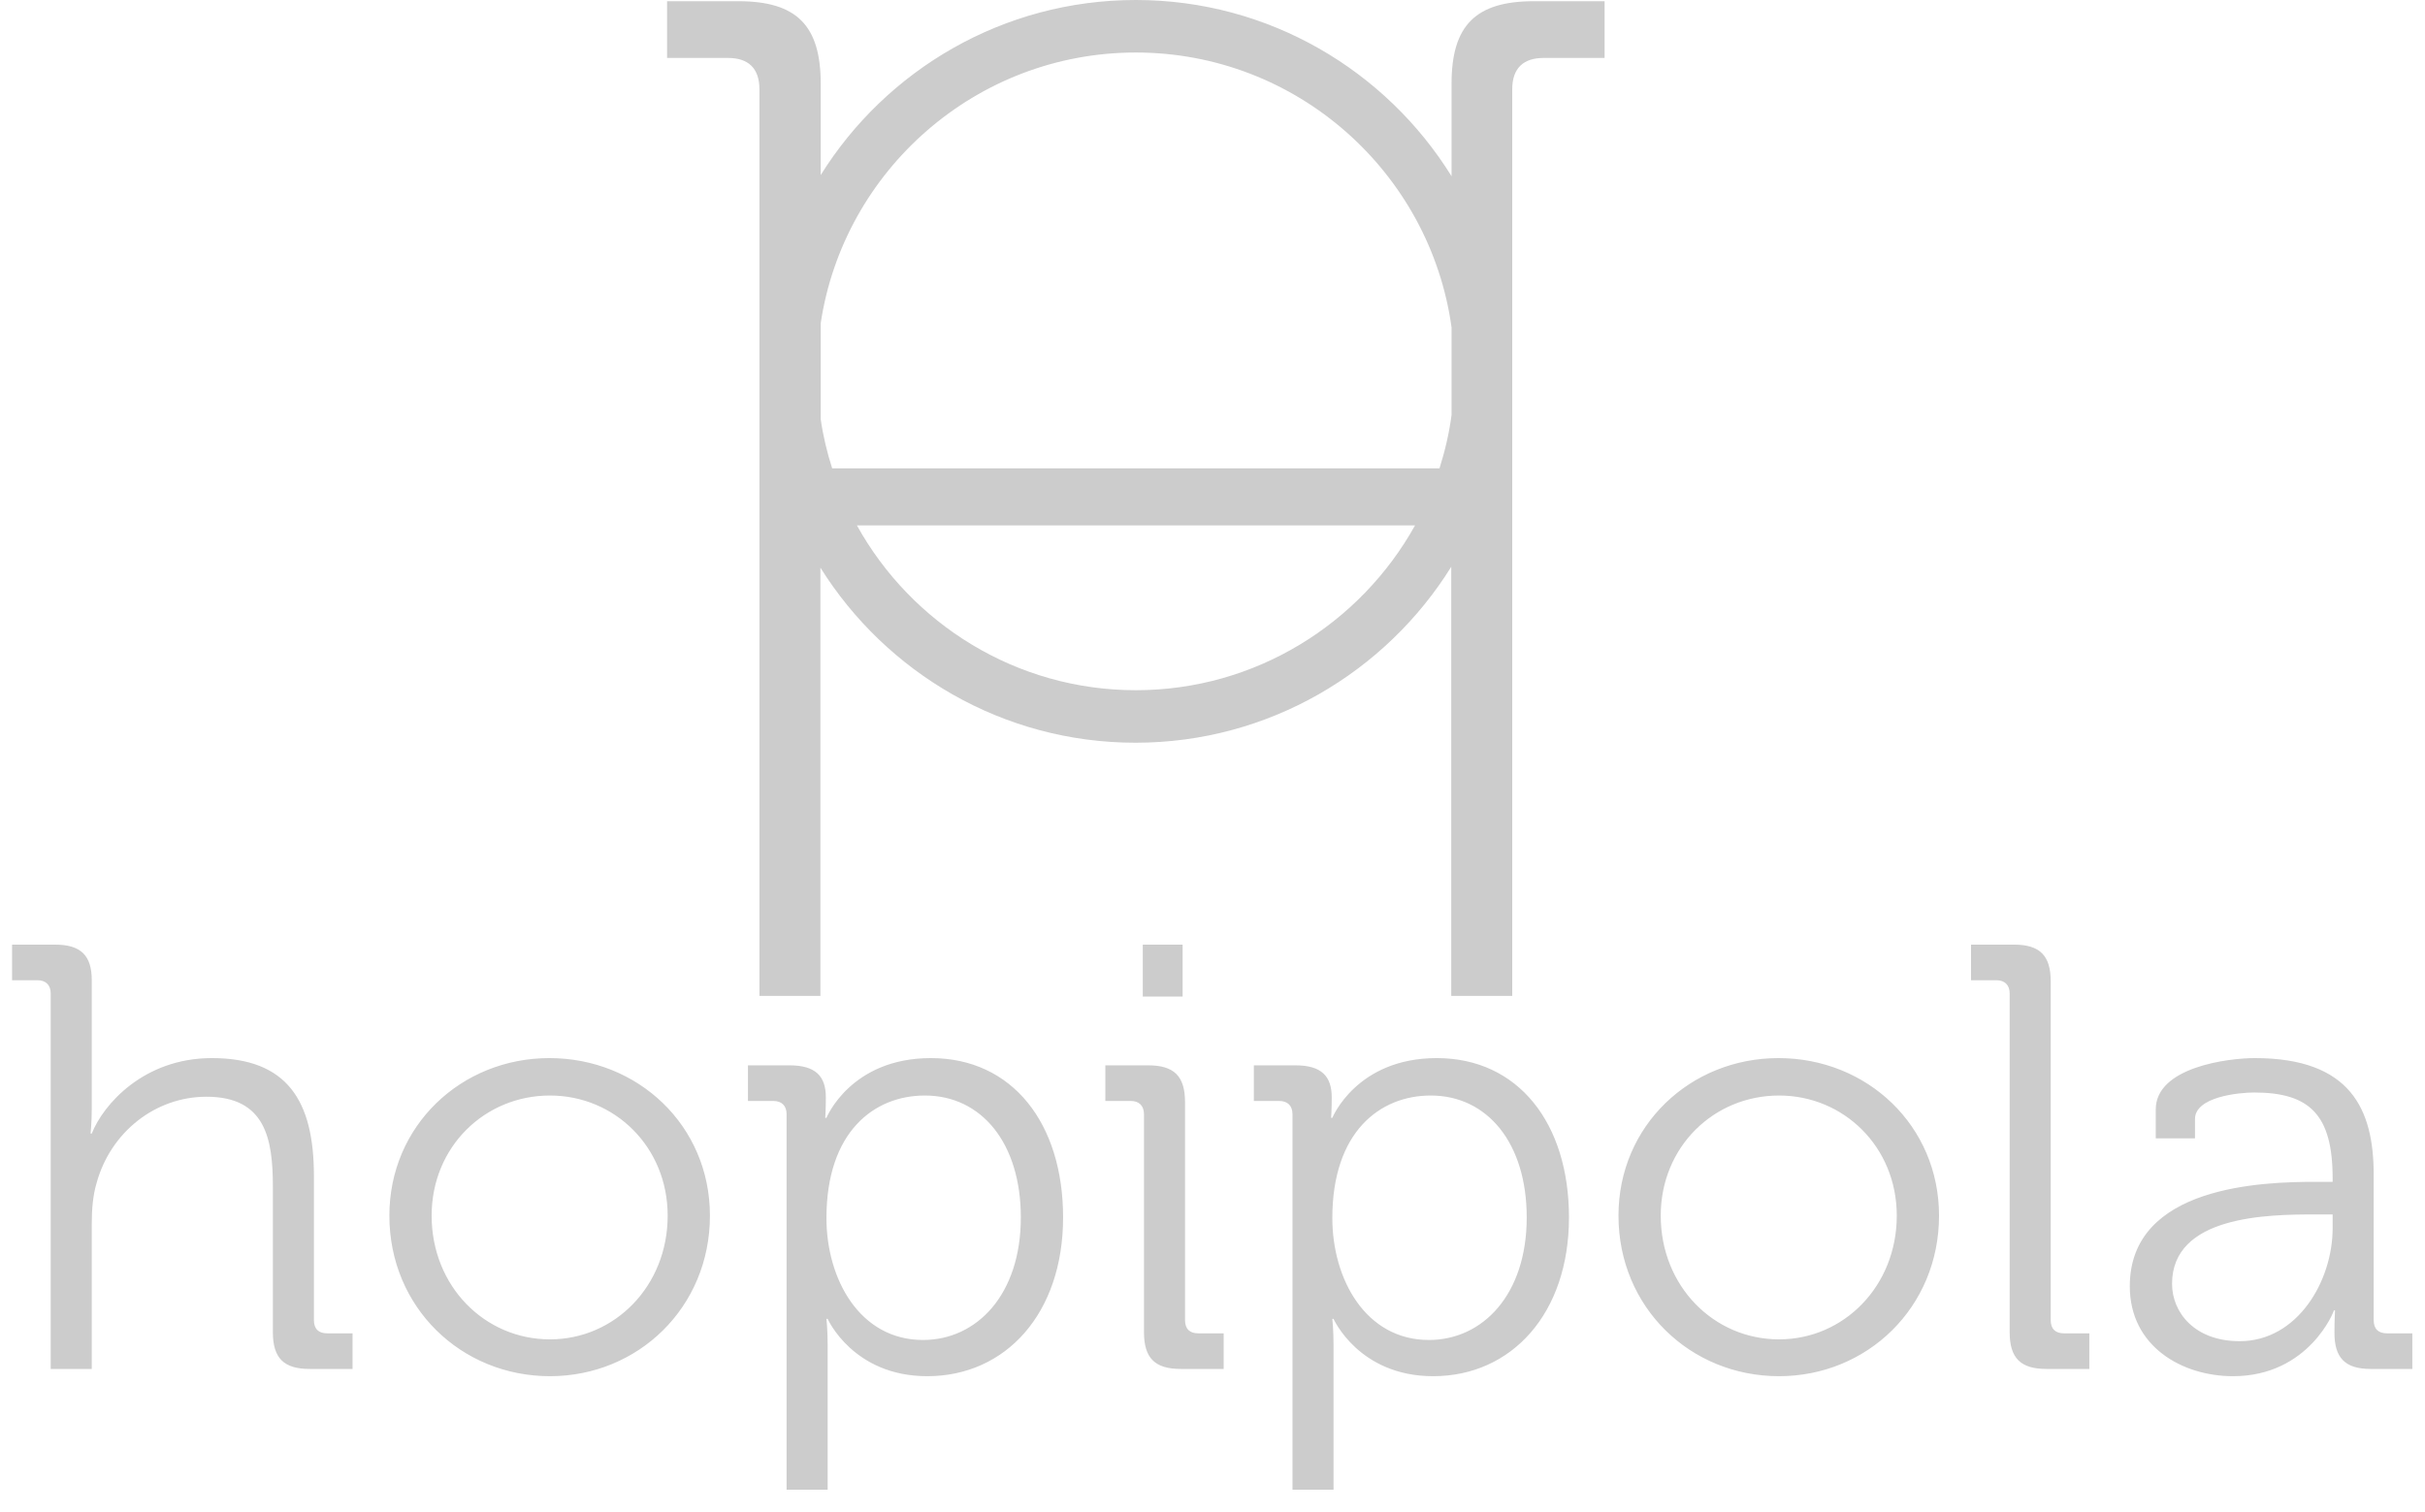
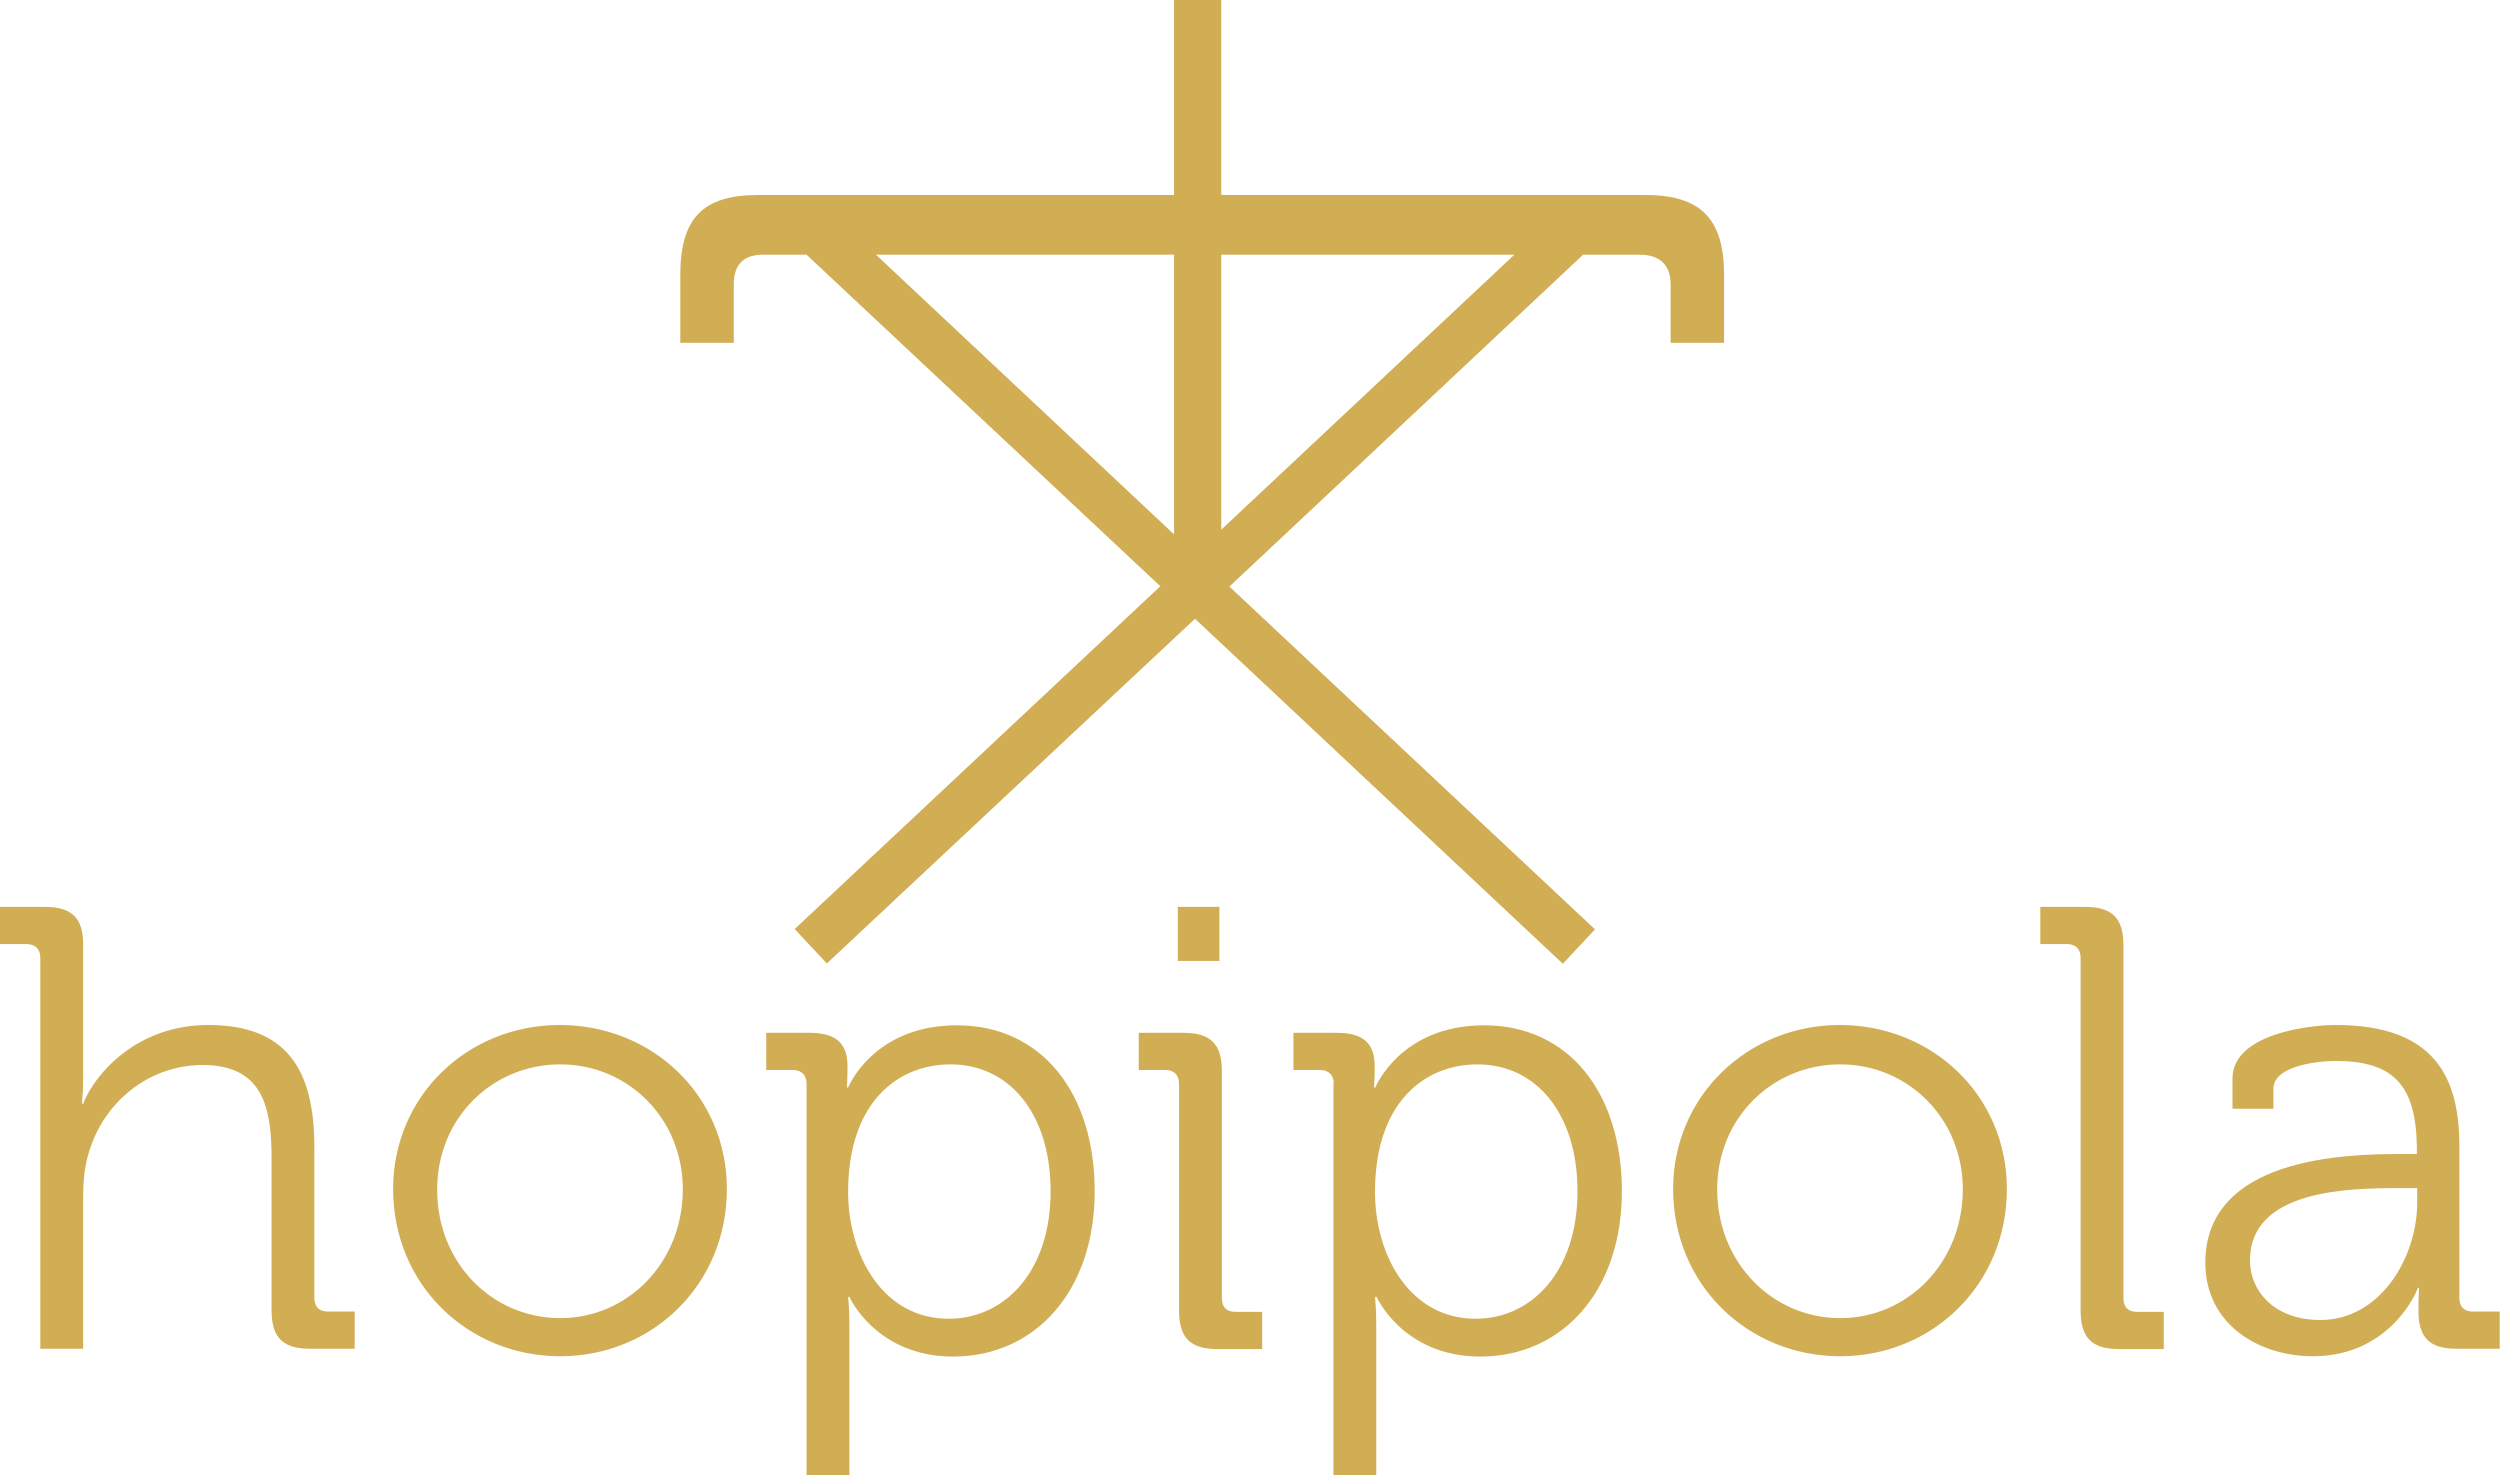
- <svg xmlns="http://www.w3.org/2000/svg" version="1.1" id="path" viewBox="0 0 803.4 501">
-   <path fill="#cccccc" d="M508.2,0.4c-19.3,0-27.3,8-27.3,27.3v30.7C459.2,23.4,420.4,0,376.3,0c-44,0-82.7,23.2-104.4,58V27.7   c0-19.3-8-27.3-27.3-27.3H221v18.8h20.2c6.6,0,10.4,3.3,10.4,10.4V330h20.2V188.1c21.8,34.8,60.4,58,104.4,58   c44.1,0,82.9-23.4,104.6-58.3V330h20.2V29.6c0-7.1,3.8-10.4,10.4-10.4h20.2V0.4H508.2z M376.3,17.4c53.3,0,97.5,39.7,104.6,91.1v29   c-0.8,6.1-2.2,12-4,17.7H275.7c-1.7-5.3-3-10.7-3.8-16.3v-31.8C279.5,56.5,323.4,17.4,376.3,17.4z M376.3,228.7   c-39.7,0-74.4-22.1-92.4-54.6h184.9C450.7,206.6,416,228.7,376.3,228.7z" />
-   <path fill="#cccccc" d="M16.8,329.2c0-2.8-1.6-4.4-4.4-4.4H4V313h14.2c8.6,0,12.2,3.6,12.2,11.8v42.6c0,4.6-0.4,8.2-0.4,8.2h0.4   c3.8-9.6,17.2-25,39.8-25c25,0,33.8,14.2,33.8,39v47.8c0,3,1.6,4.4,4.4,4.4h8.4v11.8h-14.2c-8.6,0-12.2-3.6-12.2-12.2v-48.2   c0-15.8-2.4-29.8-22-29.8c-17,0-31.8,11.8-36.4,28.6c-1.2,4-1.6,8.6-1.6,13.4v48.2H16.8V329.2z M182,350.6   c29.4,0,53.2,22.4,53.2,52.2c0,30.4-23.8,53.2-53,53.2c-29.4,0-53.2-22.8-53.2-53.2C129,373,152.8,350.6,182,350.6z M182.2,443.8   c21.4,0,39-17.6,39-41c0-22.8-17.6-39.8-39-39.8c-21.6,0-39.2,17-39.2,39.8C143,426.2,160.6,443.8,182.2,443.8z M260.6,369.2   c0-2.8-1.6-4.4-4.4-4.4h-8.4V353h13.8c8.6,0,12,3.6,12,10.6c0,4-0.2,6.8-0.2,6.8h0.4c0,0,8-19.8,34.6-19.8c27,0,43.8,21.6,43.8,52.8   c0,31.8-19,52.6-45,52.6c-24.6,0-33-19-33-19h-0.4c0,0,0.4,3.6,0.4,8.8v47.8h-13.6V369.2z M305.8,444c17.8,0,32.4-15,32.4-40.6   c0-24.6-13-40.4-31.8-40.4c-16.8,0-32.6,12-32.6,40.6C273.8,423.8,284.8,444,305.8,444z M379,369.2c0-2.8-1.6-4.4-4.4-4.4h-8.4V353   h14.2c8.6,0,12.2,3.6,12.2,12.2v72.2c0,3,1.6,4.4,4.4,4.4h8.4v11.8h-14.2c-8.6,0-12.2-3.6-12.2-12.2V369.2z M378.6,313h13.2v17.2   h-13.2V313z M428.2,369.2c0-2.8-1.6-4.4-4.4-4.4h-8.4V353h13.8c8.6,0,12,3.6,12,10.6c0,4-0.2,6.8-0.2,6.8h0.4c0,0,8-19.8,34.6-19.8   c27,0,43.8,21.6,43.8,52.8c0,31.8-19,52.6-45,52.6c-24.6,0-33-19-33-19h-0.4c0,0,0.4,3.6,0.4,8.8v47.8h-13.6V369.2z M473.4,444   c17.8,0,32.4-15,32.4-40.6c0-24.6-13-40.4-31.8-40.4c-16.8,0-32.6,12-32.6,40.6C441.4,423.8,452.4,444,473.4,444z M589.2,350.6   c29.4,0,53.2,22.4,53.2,52.2c0,30.4-23.8,53.2-53,53.2c-29.4,0-53.2-22.8-53.2-53.2C536.2,373,560,350.6,589.2,350.6z M589.4,443.8   c21.4,0,39-17.6,39-41c0-22.8-17.6-39.8-39-39.8c-21.6,0-39.2,17-39.2,39.8C550.2,426.2,567.8,443.8,589.4,443.8z M665.8,329.2   c0-2.8-1.6-4.4-4.4-4.4H653V313h14.2c8.6,0,12.2,3.6,12.2,12.2v112.2c0,3,1.6,4.4,4.4,4.4h8.4v11.8H678c-8.6,0-12.2-3.6-12.2-12.2   V329.2z M767.2,391.6h5.6v-1.2c0-21-7.6-28.4-26-28.4c-5,0-19.6,1.4-19.6,8.8v6.4h-13v-9.6c0-14,24-17,32.8-17   c31.8,0,39.4,17,39.4,38.6v48.2c0,3,1.6,4.4,4.4,4.4h8.4v11.8h-13.8c-8.6,0-12-3.8-12-12c0-4.4,0.2-7.4,0.2-7.4h-0.4   c0.2,0-8.2,21.8-33.4,21.8c-16.8,0-34.2-9.8-34.2-29.8C705.6,392.8,749.8,391.6,767.2,391.6z M742,444.4c19.2,0,30.8-20,30.8-37.4   v-4.6H767c-15.8,0-47.4,0.4-47.4,23C719.6,434.8,727,444.4,742,444.4z" />
+ <svg xmlns="http://www.w3.org/2000/svg" version="1.1" viewBox="0 0 800 471.9">
+   <path fill="#D1AD54" d="M12.9,306.5c0-2.8-1.6-4.4-4.4-4.4H0v-11.9h14.3c8.7,0,12.3,3.6,12.3,11.9v42.9c0,4.6-0.4,8.2-0.4,8.2h0.4   c3.8-9.7,17.3-25.2,40-25.2c25.2,0,34,14.3,34,39.2v48.1c0,3,1.6,4.4,4.4,4.4h8.5v11.9H99.2c-8.7,0-12.3-3.6-12.3-12.3v-48.5   c0-15.9-2.4-30-22.1-30c-17.1,0-32,11.9-36.6,28.8c-1.2,4-1.6,8.7-1.6,13.5v48.5H12.9V306.5z M179.1,328c29.6,0,53.5,22.5,53.5,52.5   c0,30.6-23.9,53.5-53.3,53.5c-29.6,0-53.5-22.9-53.5-53.5C125.8,350.6,149.7,328,179.1,328z M179.3,421.8   c21.5,0,39.2-17.7,39.2-41.2c0-22.9-17.7-40-39.2-40c-21.7,0-39.4,17.1-39.4,40C139.8,404.1,157.5,421.8,179.3,421.8z M258.1,346.8   c0-2.8-1.6-4.4-4.4-4.4h-8.5v-11.9h13.9c8.7,0,12.1,3.6,12.1,10.7c0,4-0.2,6.8-0.2,6.8h0.4c0,0,8-19.9,34.8-19.9   c27.2,0,44.1,21.7,44.1,53.1c0,32-19.1,52.9-45.3,52.9c-24.7,0-33.2-19.1-33.2-19.1h-0.4c0,0,0.4,3.6,0.4,8.9v48.1h-13.7V346.8z    M303.6,422c17.9,0,32.6-15.1,32.6-40.8c0-24.7-13.1-40.6-32-40.6c-16.9,0-32.8,12.1-32.8,40.8C271.4,401.7,282.5,422,303.6,422z    M377.3,346.8c0-2.8-1.6-4.4-4.4-4.4h-8.5v-11.9h14.3c8.7,0,12.3,3.6,12.3,12.3v72.6c0,3,1.6,4.4,4.4,4.4h8.5v11.9h-14.3   c-8.7,0-12.3-3.6-12.3-12.3V346.8z M376.9,290.2h13.3v17.3h-13.3V290.2z M426.8,346.8c0-2.8-1.6-4.4-4.4-4.4h-8.5v-11.9h13.9   c8.7,0,12.1,3.6,12.1,10.7c0,4-0.2,6.8-0.2,6.8h0.4c0,0,8-19.9,34.8-19.9c27.2,0,44.1,21.7,44.1,53.1c0,32-19.1,52.9-45.3,52.9   c-24.7,0-33.2-19.1-33.2-19.1H440c0,0,0.4,3.6,0.4,8.9v48.1h-13.7V346.8z M472.2,422c17.9,0,32.6-15.1,32.6-40.8   c0-24.7-13.1-40.6-32-40.6c-16.9,0-32.8,12.1-32.8,40.8C440,401.7,451.1,422,472.2,422z M588.7,328c29.6,0,53.5,22.5,53.5,52.5   c0,30.6-23.9,53.5-53.3,53.5c-29.6,0-53.5-22.9-53.5-53.5C535.4,350.6,559.4,328,588.7,328z M588.9,421.8   c21.5,0,39.2-17.7,39.2-41.2c0-22.9-17.7-40-39.2-40c-21.7,0-39.4,17.1-39.4,40C549.5,404.1,567.2,421.8,588.9,421.8z M665.8,306.5   c0-2.8-1.6-4.4-4.4-4.4h-8.5v-11.9h14.3c8.7,0,12.3,3.6,12.3,12.3v112.9c0,3,1.6,4.4,4.4,4.4h8.5v11.9h-14.3   c-8.7,0-12.3-3.6-12.3-12.3V306.5z M767.8,369.3h5.6v-1.2c0-21.1-7.6-28.6-26.2-28.6c-5,0-19.7,1.4-19.7,8.9v6.4h-13.1v-9.7   c0-14.1,24.1-17.1,33-17.1c32,0,39.6,17.1,39.6,38.8v48.5c0,3,1.6,4.4,4.4,4.4h8.5v11.9h-13.9c-8.7,0-12.1-3.8-12.1-12.1   c0-4.4,0.2-7.4,0.2-7.4h-0.4c0.2,0-8.2,21.9-33.6,21.9c-16.9,0-34.4-9.9-34.4-30C705.8,370.5,750.3,369.3,767.8,369.3z M742.5,422.4   c19.3,0,31-20.1,31-37.6v-4.6h-5.8c-15.9,0-47.7,0.4-47.7,23.1C719.9,412.7,727.4,422.4,742.5,422.4z" />
+   <path fill="#D1AD54" d="M526.5,62.4h-5H390.8V0h-15.1v62.4H247.5h-5c-17.8,0-24.8,7.7-24.8,25.6v21.7h17.1V91c0-6.1,2.9-9.5,9.4-9.5   h3.2h10.7l113.2,106.1l-117,109.7l10.3,11L382.4,198l117.7,110.4l10.3-11l-117-109.7L506.6,81.5h14.9h3.2c6.5,0,9.9,3.4,9.9,9.5   v18.7h17.1V87.9C551.7,70.1,544.3,62.4,526.5,62.4z M375.7,81.5v89.5l-95.4-89.5H375.7z M390.8,169.5v-88h93.8L390.8,169.5z" />
</svg>
